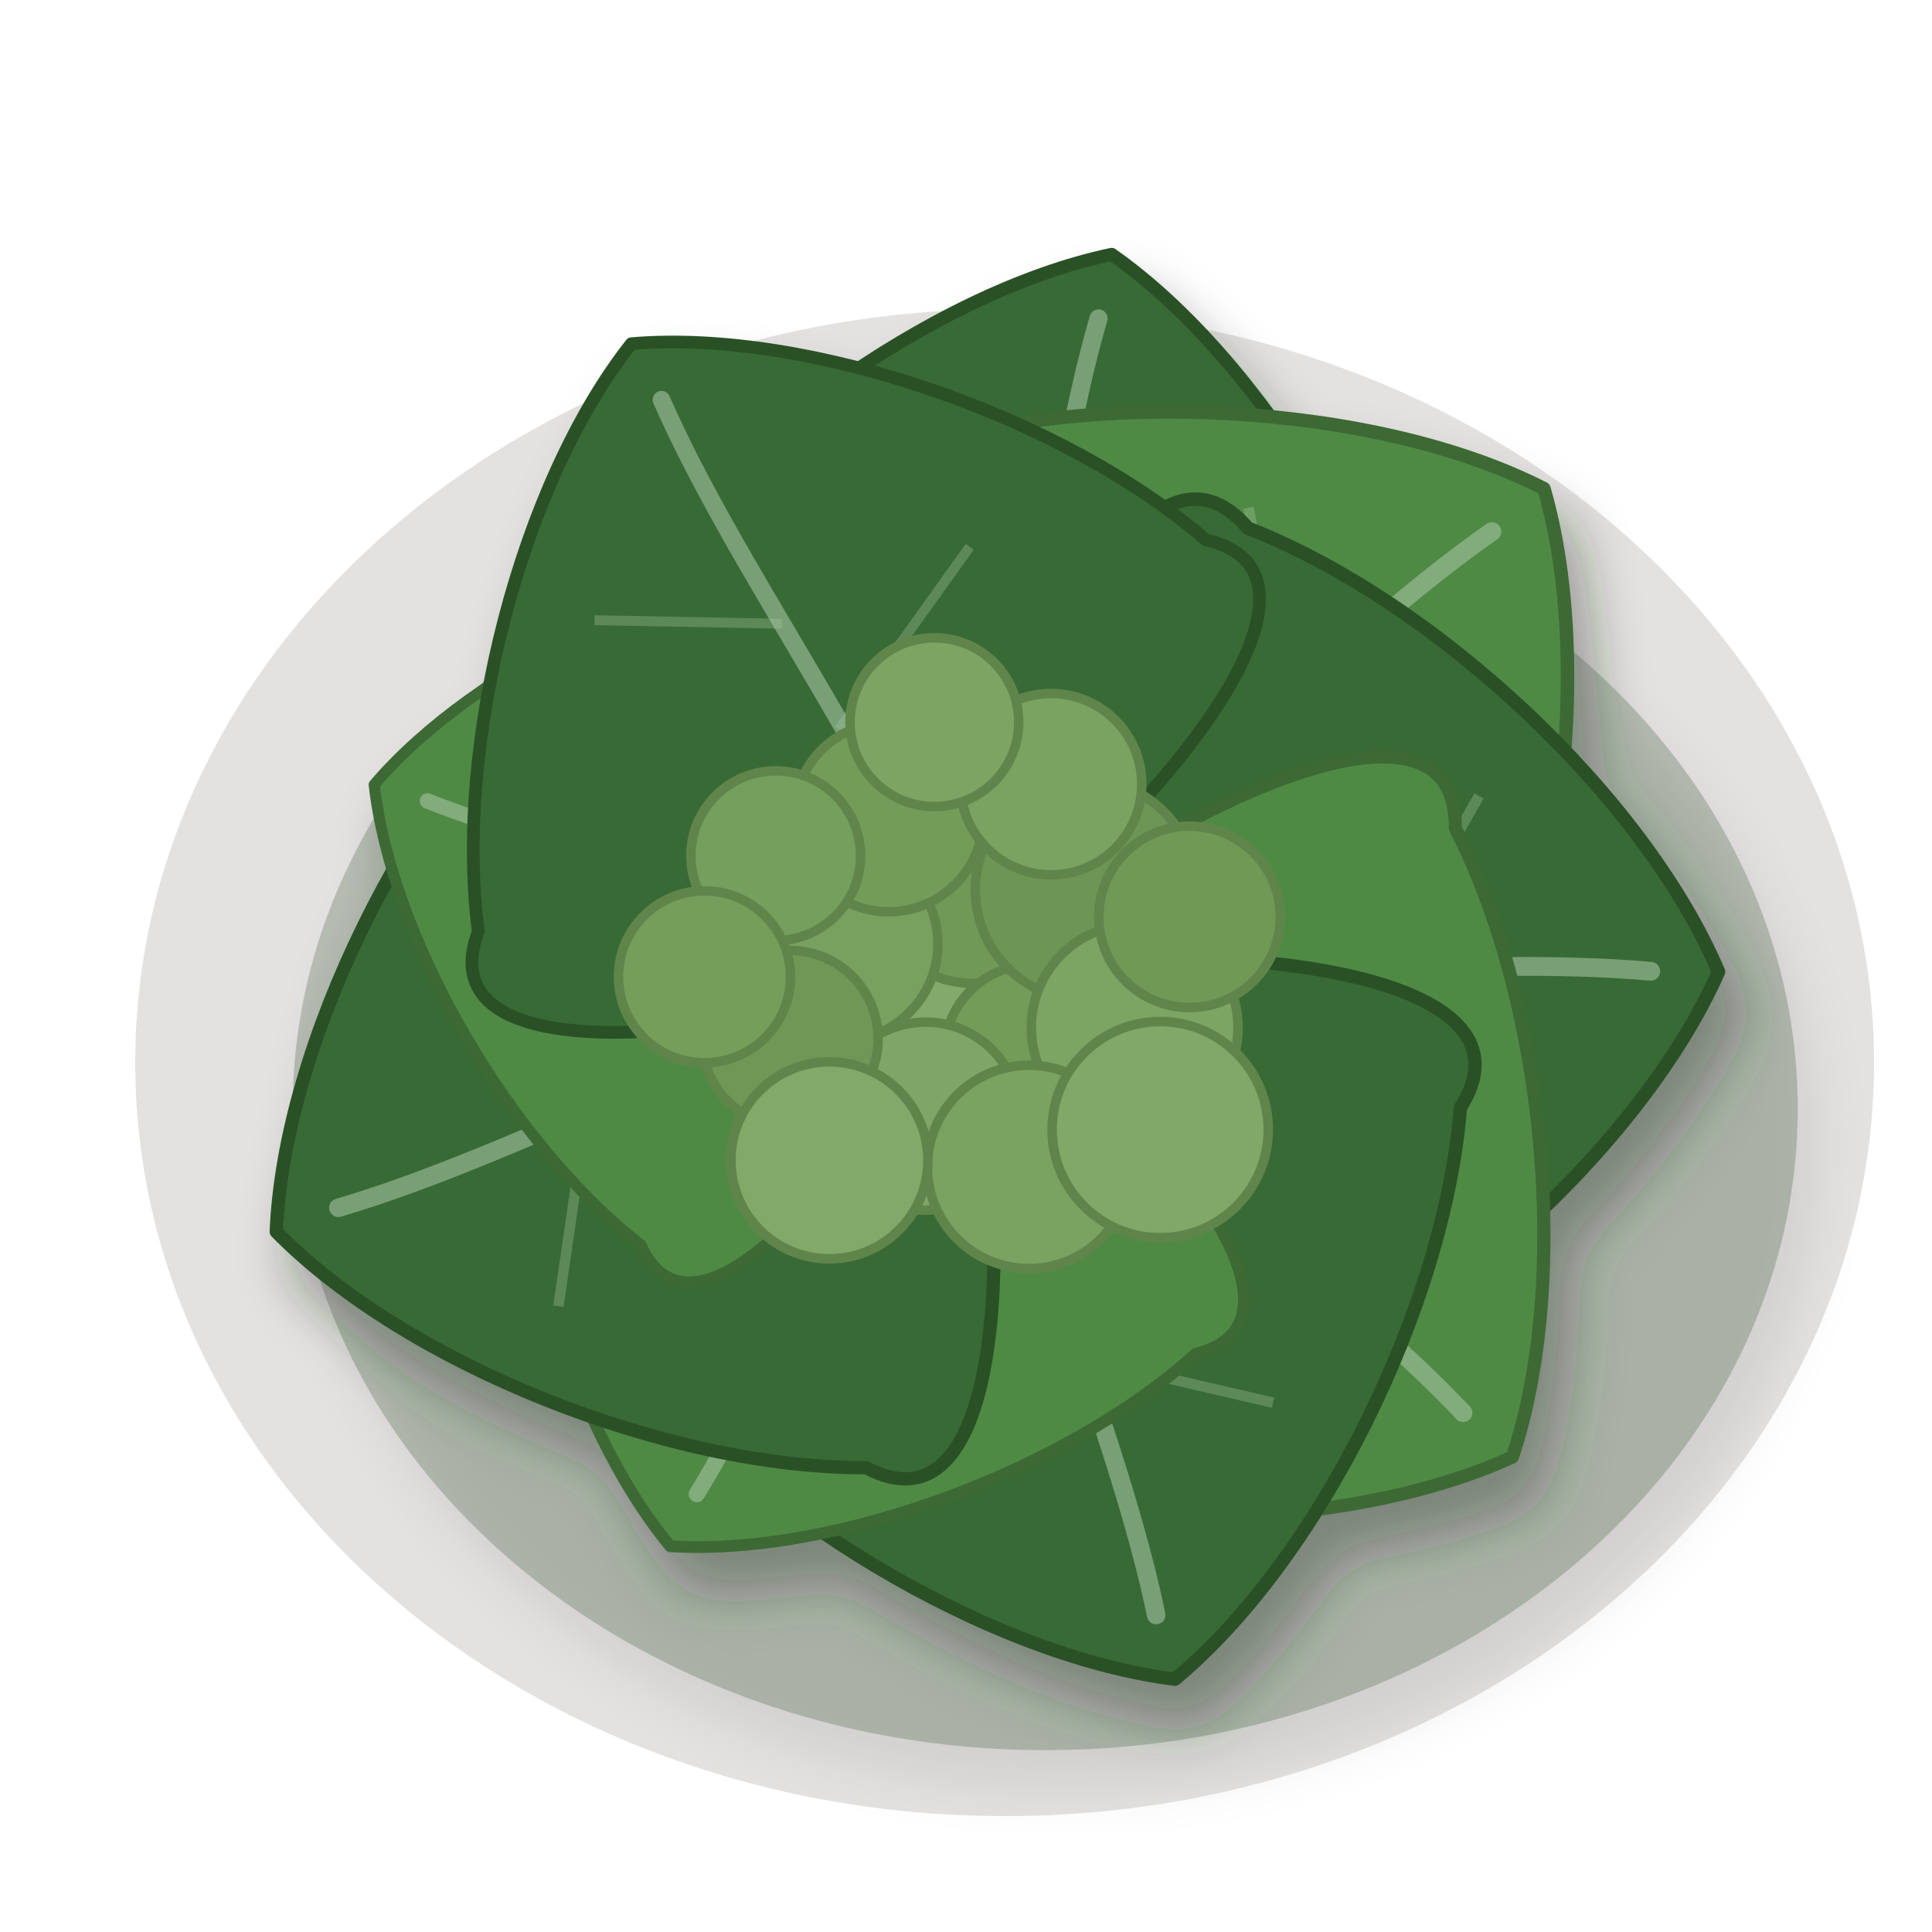
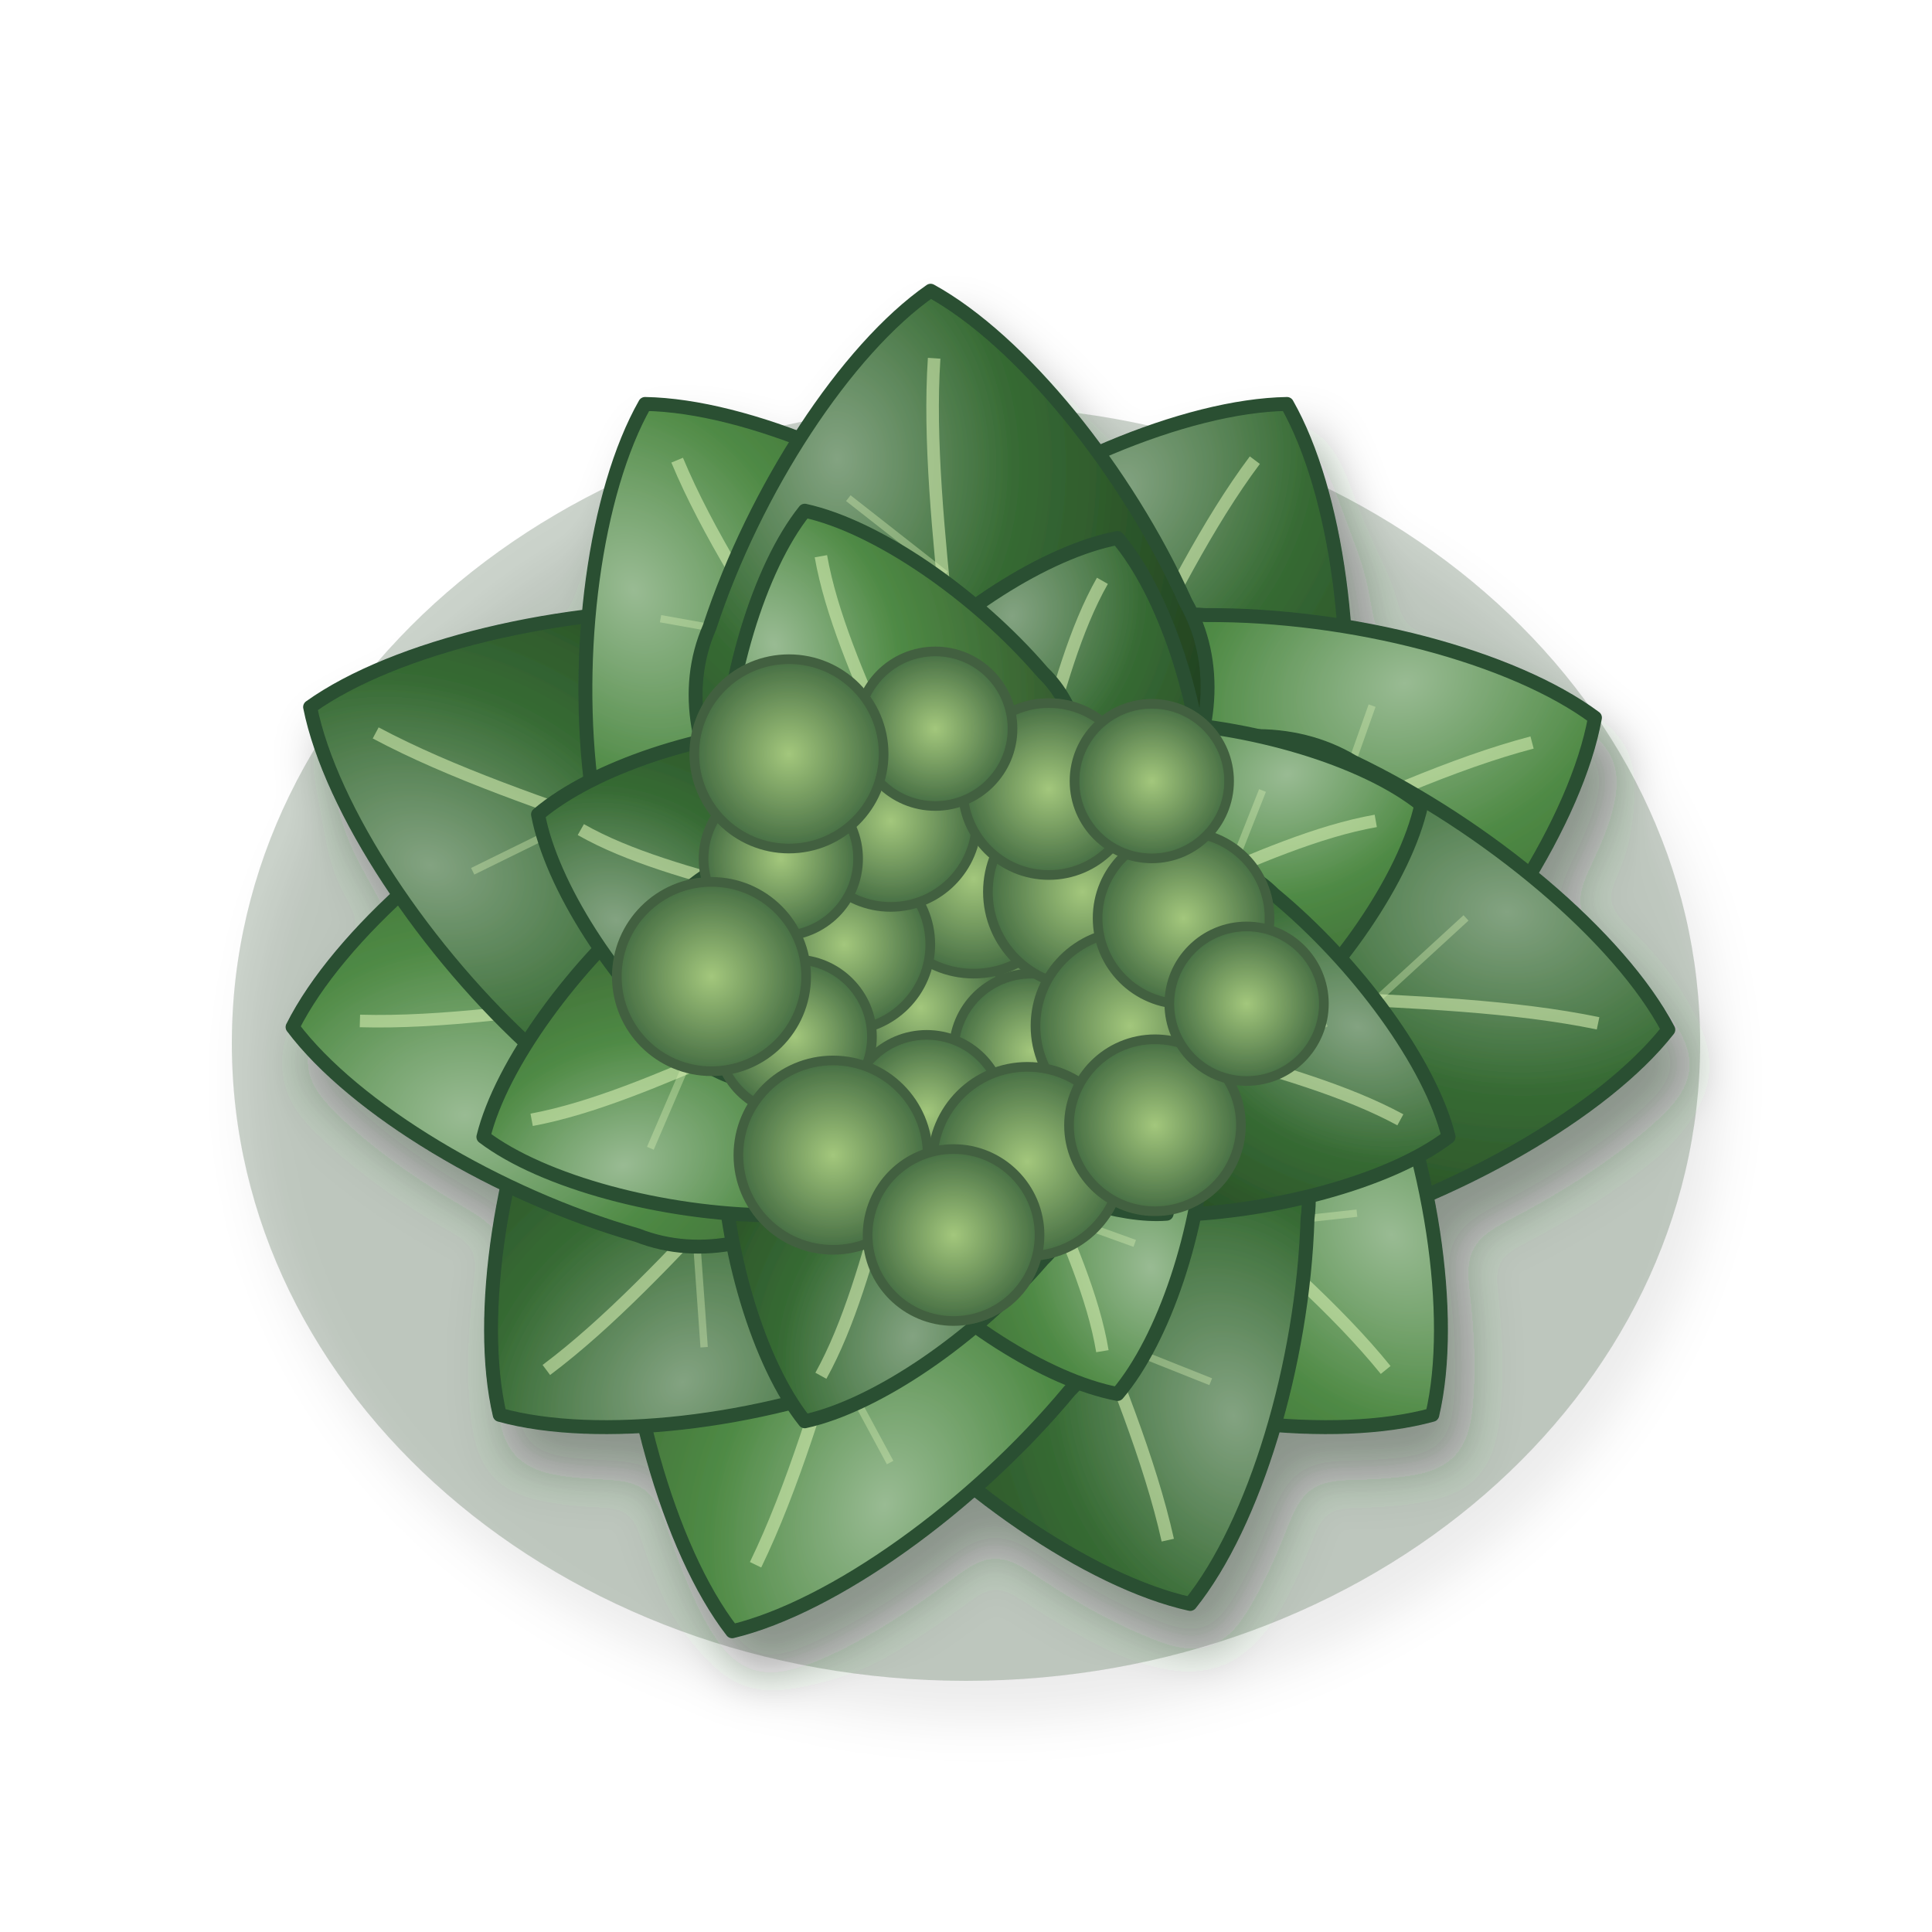
<svg xmlns="http://www.w3.org/2000/svg" viewBox="-50 -50 100 100" width="100" height="100" role="img" aria-label="Cavolo rosso">
-   <defs data-botanical-realism="v2">
-     <filter id="botanicalDepth" x="-28%" y="-28%" width="168%" height="176%" color-interpolation-filters="sRGB">
-       <feGaussianBlur in="SourceAlpha" stdDeviation="1.15" result="softAlpha" />
-       <feSpecularLighting in="softAlpha" surfaceScale="3.2" specularConstant="0.32" specularExponent="18" lighting-color="#fffbe8" result="specular">
-         <feDistantLight azimuth="225" elevation="58" />
-       </feSpecularLighting>
-       <feComposite in="specular" in2="SourceAlpha" operator="in" result="specularClipped" />
-       <feBlend in="SourceGraphic" in2="specularClipped" mode="screen" result="litPlant" />
-       <feDropShadow in="litPlant" dx="1.1" dy="2.1" stdDeviation="1.35" flood-color="#132315" flood-opacity="0.38" />
+   <defs>
+     <radialGradient id="leafA" cx="30%" cy="24%" r="82%">
+       <stop stop-color="#99bb93" />
+       <stop offset=".4" stop-color="#4f8a45" />
+       <stop offset="1" stop-color="#31562b" />
+     </radialGradient>
+     <radialGradient id="leafB" cx="30%" cy="24%" r="82%">
+       <stop stop-color="#83a381" />
+       <stop offset=".42" stop-color="#376b34" />
+       <stop offset="1" stop-color="#21401f" />
+     </radialGradient>
+     <radialGradient id="leafYoung">
+       <stop stop-color="#b9d0b5" />
+       <stop offset="1" stop-color="#4f8a45" />
+     </radialGradient>
+     <radialGradient id="fruitRed" cx="30%" cy="24%">
+       <stop stop-color="#ff9b83" />
+       <stop offset=".35" stop-color="#e34839" />
+       <stop offset="1" stop-color="#6d2026" />
+     </radialGradient>
+     <radialGradient id="fruitGreen" cx="30%" cy="24%">
+       <stop stop-color="#b6dc79" />
+       <stop offset=".4" stop-color="#5e9849" />
+       <stop offset="1" stop-color="#264a30" />
+     </radialGradient>
+     <radialGradient id="fruitOrange">
+       <stop stop-color="#ffd376" />
+       <stop offset=".42" stop-color="#e78934" />
+       <stop offset="1" stop-color="#7a321f" />
+     </radialGradient>
+     <radialGradient id="fruitPurple">
+       <stop stop-color="#c498ca" />
+       <stop offset=".42" stop-color="#70467e" />
+       <stop offset="1" stop-color="#2a193d" />
+     </radialGradient>
+     <radialGradient id="headGreen">
+       <stop stop-color="#a3c77c" />
+       <stop offset="1" stop-color="#456d43" />
+     </radialGradient>
+     <radialGradient id="headCream">
+       <stop stop-color="#fffcec" />
+       <stop offset="1" stop-color="#b8aa7b" />
+     </radialGradient>
+     <filter id="depth" x="-24%" y="-24%" width="160%" height="170%">
+       <feDropShadow dx="1" dy="2" stdDeviation="1.25" flood-color="#132315" flood-opacity=".38" />
    </filter>
  </defs>
-   <ellipse cx="2" cy="5" rx="45" ry="39" fill="#2f1d10" opacity=".13" />
-   <g class="plant-glyph plant-glyph--brassica" style="isolation:isolate;filter:url(#botanicalDepth)">
-     <ellipse cx="4.1" cy="7.38" rx="38.95" ry="33.21" fill="#112718" opacity="0.2" />
-     <g transform="rotate(11.56663)">
-       <path d="M0 0 C15.85 -3.008 27.61 -9.042 21.986 -13.911       C18.407 -23.309 8.692 -33.836 0 -37.596       C-8.692 -33.836 -18.407 -23.309 -21.986 -13.911       C-27.61 -9.042 -15.85 -3.008 0 0Z" fill="#376b34" stroke="#2a5128" stroke-width="0.677" stroke-linejoin="round" />
-       <path d="M0 -1 C1.023 -12.783 -0.767 -24.813 0 -34.212" fill="none" stroke="#a7c5a2" stroke-width="0.94" stroke-linecap="round" opacity=".58" />
-       <path d="M0 -14.286 L10.737 -19.55 M0 -20.678 L-8.692 -25.565" fill="none" stroke="#a7c5a2" stroke-width="0.526" opacity=".34" />
+   <g filter="url(#depth)" style="isolation:isolate">
+     <ellipse cy="4" rx="38" ry="33" fill="#122415" opacity=".2" />
+     <g transform="rotate(29.72727)">
+       <path d="M0 0 C10.234 -2.68 15.502 -11.39 12.341 -17.42 C9.632 -24.12 4.515 -30.82 0 -33.5 C-4.515 -30.82 -9.632 -24.12 -12.341 -17.42 C-15.502 -11.39 -10.234 -2.68 0 0Z" fill="url(#leafB)" stroke="#294f31" stroke-width=".72" stroke-linejoin="round" />
+       <path d="M0 -1 C1 -11.39 -1 -22.11 0 -30.15" fill="none" stroke="#d8efb2" stroke-width=".65" opacity=".58" />
+       <path d="M0 -14.07 L5.719 -18.425 M0 -19.43 L-4.816 -23.45" stroke="#d8efb2" stroke-width=".38" opacity=".38" />
    </g>
-     <g transform="rotate(50.44337)">
-       <path d="M0 0 C16.358 -3.104 28.495 -9.332 22.69 -14.356       C18.997 -24.056 8.971 -34.92 0 -38.8       C-8.971 -34.92 -18.997 -24.056 -22.69 -14.356       C-28.495 -9.332 -16.358 -3.104 0 0Z" fill="#4f8a45" stroke="#3c6934" stroke-width="0.698" stroke-linejoin="round" />
-       <path d="M0 -1 C1.055 -13.192 -0.792 -25.608 0 -35.308" fill="none" stroke="#a7c5a2" stroke-width="0.97" stroke-linecap="round" opacity=".58" />
-       <path d="M0 -14.744 L11.081 -20.176 M0 -21.34 L-8.971 -26.384" fill="none" stroke="#a7c5a2" stroke-width="0.543" opacity=".34" />
+     <g transform="rotate(68.45455)">
+       <path d="M0 0 C10.234 -2.8 15.502 -11.9 12.341 -18.2 C9.632 -25.2 4.515 -32.2 0 -35 C-4.515 -32.2 -9.632 -25.2 -12.341 -18.2 C-15.502 -11.9 -10.234 -2.8 0 0Z" fill="url(#leafA)" stroke="#294f31" stroke-width=".72" stroke-linejoin="round" />
+       <path d="M0 -1 C1 -11.9 -1 -23.1 0 -31.5" fill="none" stroke="#d8efb2" stroke-width=".65" opacity=".58" />
+       <path d="M0 -14.7 L5.719 -19.25 M0 -20.3 L-4.816 -24.5" stroke="#d8efb2" stroke-width=".38" opacity=".38" />
    </g>
-     <g transform="rotate(90.441)">
-       <path d="M0 0 C16.421 -3.116 28.605 -9.367 22.778 -14.411       C19.07 -24.149 9.005 -35.055 0 -38.95       C-9.005 -35.055 -19.07 -24.149 -22.778 -14.411       C-28.605 -9.367 -16.421 -3.116 0 0Z" fill="#376b34" stroke="#2a5128" stroke-width="0.701" stroke-linejoin="round" />
-       <path d="M0 -1 C1.059 -13.243 -0.795 -25.707 0 -35.444" fill="none" stroke="#a7c5a2" stroke-width="0.974" stroke-linecap="round" opacity=".58" />
-       <path d="M0 -14.801 L11.124 -20.254 M0 -21.422 L-9.005 -26.486" fill="none" stroke="#a7c5a2" stroke-width="0.545" opacity=".34" />
+     <g transform="rotate(95.18182)">
+       <path d="M0 0 C10.234 -2.92 15.502 -12.41 12.341 -18.98 C9.632 -26.28 4.515 -33.58 0 -36.5 C-4.515 -33.58 -9.632 -26.28 -12.341 -18.98 C-15.502 -12.41 -10.234 -2.92 0 0Z" fill="url(#leafB)" stroke="#294f31" stroke-width=".72" stroke-linejoin="round" />
+       <path d="M0 -1 C1 -12.41 -1 -24.09 0 -32.85" fill="none" stroke="#d8efb2" stroke-width=".65" opacity=".58" />
+       <path d="M0 -15.33 L5.719 -20.075 M0 -21.17 L-4.816 -25.55" stroke="#d8efb2" stroke-width=".38" opacity=".38" />
    </g>
-     <g transform="rotate(131.9479)">
-       <path d="M0 0 C16.03 -3.042 27.923 -9.144 22.235 -14.068       C18.615 -23.573 8.791 -34.219 0 -38.021       C-8.791 -34.219 -18.615 -23.573 -22.235 -14.068       C-27.923 -9.144 -16.03 -3.042 0 0Z" fill="#4f8a45" stroke="#3c6934" stroke-width="0.684" stroke-linejoin="round" />
-       <path d="M0 -1 C1.034 -12.927 -0.776 -25.094 0 -34.6" fill="none" stroke="#a7c5a2" stroke-width="0.951" stroke-linecap="round" opacity=".58" />
-       <path d="M0 -14.448 L10.859 -19.771 M0 -20.912 L-8.791 -25.855" fill="none" stroke="#a7c5a2" stroke-width="0.532" opacity=".34" />
+     <g transform="rotate(133.9091)">
+       <path d="M0 0 C10.234 -2.68 15.502 -11.39 12.341 -17.42 C9.632 -24.12 4.515 -30.82 0 -33.5 C-4.515 -30.82 -9.632 -24.12 -12.341 -17.42 C-15.502 -11.39 -10.234 -2.68 0 0Z" fill="url(#leafA)" stroke="#294f31" stroke-width=".72" stroke-linejoin="round" />
+       <path d="M0 -1 C1 -11.39 -1 -22.11 0 -30.15" fill="none" stroke="#d8efb2" stroke-width=".65" opacity=".58" />
+       <path d="M0 -14.07 L5.719 -18.425 M0 -19.43 L-4.816 -23.45" stroke="#d8efb2" stroke-width=".38" opacity=".38" />
    </g>
-     <g transform="rotate(163.6677)">
-       <path d="M0 0 C16.218 -3.077 28.25 -9.251 22.496 -14.233       C18.834 -23.85 8.894 -34.621 0 -38.467       C-8.894 -34.621 -18.834 -23.85 -22.496 -14.233       C-28.25 -9.251 -16.218 -3.077 0 0Z" fill="#376b34" stroke="#2a5128" stroke-width="0.692" stroke-linejoin="round" />
-       <path d="M0 -1 C1.046 -13.079 -0.785 -25.388 0 -35.005" fill="none" stroke="#a7c5a2" stroke-width="0.962" stroke-linecap="round" opacity=".58" />
-       <path d="M0 -14.618 L10.986 -20.003 M0 -21.157 L-8.894 -26.158" fill="none" stroke="#a7c5a2" stroke-width="0.539" opacity=".34" />
+     <g transform="rotate(160.6364)">
+       <path d="M0 0 C10.234 -2.8 15.502 -11.9 12.341 -18.2 C9.632 -25.2 4.515 -32.2 0 -35 C-4.515 -32.2 -9.632 -25.2 -12.341 -18.2 C-15.502 -11.9 -10.234 -2.8 0 0Z" fill="url(#leafB)" stroke="#294f31" stroke-width=".72" stroke-linejoin="round" />
+       <path d="M0 -1 C1 -11.9 -1 -23.1 0 -31.5" fill="none" stroke="#d8efb2" stroke-width=".65" opacity=".58" />
+       <path d="M0 -14.7 L5.719 -19.25 M0 -20.3 L-4.816 -24.5" stroke="#d8efb2" stroke-width=".38" opacity=".38" />
    </g>
-     <g transform="rotate(207.0112)">
-       <path d="M0 0 C14.212 -2.697 24.756 -8.107 19.713 -12.473       C16.504 -20.9 7.794 -30.339 0 -33.71       C-7.794 -30.339 -16.504 -20.9 -19.713 -12.473       C-24.756 -8.107 -14.212 -2.697 0 0Z" fill="#4f8a45" stroke="#3c6934" stroke-width="0.607" stroke-linejoin="round" />
-       <path d="M0 -1 C0.917 -11.461 -0.688 -22.248 0 -30.676" fill="none" stroke="#a7c5a2" stroke-width="0.843" stroke-linecap="round" opacity=".58" />
-       <path d="M0 -12.81 L9.628 -17.529 M0 -18.54 L-7.794 -22.923" fill="none" stroke="#a7c5a2" stroke-width="0.472" opacity=".34" />
+     <g transform="rotate(199.3636)">
+       <path d="M0 0 C10.234 -2.92 15.502 -12.41 12.341 -18.98 C9.632 -26.28 4.515 -33.58 0 -36.5 C-4.515 -33.58 -9.632 -26.28 -12.341 -18.98 C-15.502 -12.41 -10.234 -2.92 0 0Z" fill="url(#leafA)" stroke="#294f31" stroke-width=".72" stroke-linejoin="round" />
+       <path d="M0 -1 C1 -12.41 -1 -24.09 0 -32.85" fill="none" stroke="#d8efb2" stroke-width=".65" opacity=".58" />
+       <path d="M0 -15.33 L5.719 -20.075 M0 -21.17 L-4.816 -25.55" stroke="#d8efb2" stroke-width=".38" opacity=".38" />
    </g>
-     <g transform="rotate(248.9298)">
-       <path d="M0 0 C16.13 -3.061 28.097 -9.201 22.373 -14.156       C18.731 -23.72 8.845 -34.433 0 -38.258       C-8.845 -34.433 -18.731 -23.72 -22.373 -14.156       C-28.097 -9.201 -16.13 -3.061 0 0Z" fill="#376b34" stroke="#2a5128" stroke-width="0.689" stroke-linejoin="round" />
-       <path d="M0 -1 C1.041 -13.008 -0.78 -25.251 0 -34.815" fill="none" stroke="#a7c5a2" stroke-width="0.956" stroke-linecap="round" opacity=".58" />
-       <path d="M0 -14.538 L10.927 -19.894 M0 -21.042 L-8.845 -26.016" fill="none" stroke="#a7c5a2" stroke-width="0.536" opacity=".34" />
+     <g transform="rotate(226.0909)">
+       <path d="M0 0 C10.234 -2.68 15.502 -11.39 12.341 -17.42 C9.632 -24.12 4.515 -30.82 0 -33.5 C-4.515 -30.82 -9.632 -24.12 -12.341 -17.42 C-15.502 -11.39 -10.234 -2.68 0 0Z" fill="url(#leafB)" stroke="#294f31" stroke-width=".72" stroke-linejoin="round" />
+       <path d="M0 -1 C1 -11.39 -1 -22.11 0 -30.15" fill="none" stroke="#d8efb2" stroke-width=".65" opacity=".58" />
+       <path d="M0 -14.07 L5.719 -18.425 M0 -19.43 L-4.816 -23.45" stroke="#d8efb2" stroke-width=".38" opacity=".38" />
    </g>
-     <g transform="rotate(287.0354)">
-       <path d="M0 0 C13.506 -2.563 23.527 -7.705 18.734 -11.853       C15.685 -19.862 7.407 -28.832 0 -32.036       C-7.407 -28.832 -15.685 -19.862 -18.734 -11.853       C-23.527 -7.705 -13.506 -2.563 0 0Z" fill="#4f8a45" stroke="#3c6934" stroke-width="0.577" stroke-linejoin="round" />
-       <path d="M0 -1 C0.871 -10.892 -0.654 -21.143 0 -29.152" fill="none" stroke="#a7c5a2" stroke-width="0.801" stroke-linecap="round" opacity=".58" />
-       <path d="M0 -12.174 L9.149 -16.659 M0 -17.62 L-7.407 -21.784" fill="none" stroke="#a7c5a2" stroke-width="0.448" opacity=".34" />
+     <g transform="rotate(264.8182)">
+       <path d="M0 0 C10.234 -2.8 15.502 -11.9 12.341 -18.2 C9.632 -25.2 4.515 -32.2 0 -35 C-4.515 -32.2 -9.632 -25.2 -12.341 -18.2 C-15.502 -11.9 -10.234 -2.8 0 0Z" fill="url(#leafA)" stroke="#294f31" stroke-width=".72" stroke-linejoin="round" />
+       <path d="M0 -1 C1 -11.9 -1 -23.1 0 -31.5" fill="none" stroke="#d8efb2" stroke-width=".65" opacity=".58" />
+       <path d="M0 -14.7 L5.719 -19.25 M0 -20.3 L-4.816 -24.5" stroke="#d8efb2" stroke-width=".38" opacity=".38" />
    </g>
-     <g transform="rotate(331.7296)">
-       <path d="M0 0 C15.419 -2.926 26.858 -8.796 21.387 -13.532       C17.906 -22.675 8.455 -32.915 0 -36.572       C-8.455 -32.915 -17.906 -22.675 -21.387 -13.532       C-26.858 -8.796 -15.419 -2.926 0 0Z" fill="#376b34" stroke="#2a5128" stroke-width="0.658" stroke-linejoin="round" />
-       <path d="M0 -1 C0.995 -12.434 -0.746 -24.137 0 -33.28" fill="none" stroke="#a7c5a2" stroke-width="0.914" stroke-linecap="round" opacity=".58" />
-       <path d="M0 -13.897 L10.445 -19.017 M0 -20.114 L-8.455 -24.869" fill="none" stroke="#a7c5a2" stroke-width="0.512" opacity=".34" />
+     <g transform="rotate(291.5455)">
+       <path d="M0 0 C10.234 -2.92 15.502 -12.41 12.341 -18.98 C9.632 -26.28 4.515 -33.58 0 -36.5 C-4.515 -33.58 -9.632 -26.28 -12.341 -18.98 C-15.502 -12.41 -10.234 -2.92 0 0Z" fill="url(#leafB)" stroke="#294f31" stroke-width=".72" stroke-linejoin="round" />
+       <path d="M0 -1 C1 -12.41 -1 -24.09 0 -32.85" fill="none" stroke="#d8efb2" stroke-width=".65" opacity=".58" />
+       <path d="M0 -15.33 L5.719 -20.075 M0 -21.17 L-4.816 -25.55" stroke="#d8efb2" stroke-width=".38" opacity=".38" />
    </g>
-     <circle cx="0" cy="0" r="5.814" fill="#719a57" stroke="#61854c" stroke-width="0.492" />
-     <circle cx="-2.423" cy="2.219" r="4.257" fill="#83a96c" stroke="#61854c" stroke-width="0.492" />
-     <circle cx="0.406" cy="-4.629" r="5.531" fill="#709857" stroke="#61854c" stroke-width="0.492" />
-     <circle cx="3.463" cy="4.516" r="4.581" fill="#739c59" stroke="#61854c" stroke-width="0.492" />
-     <circle cx="-6.471" cy="-1.145" r="5.014" fill="#78a05e" stroke="#61854c" stroke-width="0.492" />
-     <circle cx="6.199" cy="-3.943" r="5.716" fill="#6d9555" stroke="#61854c" stroke-width="0.492" />
-     <circle cx="-2.089" cy="7.772" r="4.866" fill="#7fa667" stroke="#61854c" stroke-width="0.492" />
-     <circle cx="-4.007" cy="-7.715" r="4.907" fill="#739c59" stroke="#61854c" stroke-width="0.492" />
-     <circle cx="8.73" cy="3.188" r="5.35" fill="#7ca464" stroke="#61854c" stroke-width="0.492" />
-     <circle cx="-9.111" cy="3.761" r="4.563" fill="#6f9756" stroke="#61854c" stroke-width="0.492" />
-     <circle cx="4.404" cy="-9.411" r="4.692" fill="#7aa261" stroke="#61854c" stroke-width="0.492" />
-     <circle cx="3.262" cy="10.398" r="5.263" fill="#7aa261" stroke="#61854c" stroke-width="0.492" />
-     <circle cx="-9.848" cy="-5.707" r="4.392" fill="#759f5b" stroke="#61854c" stroke-width="0.492" />
-     <circle cx="11.57" cy="-2.544" r="4.693" fill="#709957" stroke="#61854c" stroke-width="0.492" />
-     <circle cx="-7.07" cy="10.058" r="5.098" fill="#82a86b" stroke="#61854c" stroke-width="0.492" />
-     <circle cx="-1.636" cy="-12.62" r="4.366" fill="#7da464" stroke="#61854c" stroke-width="0.492" />
-     <circle cx="10.05" cy="8.469" r="5.594" fill="#81a769" stroke="#61854c" stroke-width="0.492" />
-     <circle cx="-13.536" cy="0.56" r="4.45" fill="#749e5a" stroke="#61854c" stroke-width="0.492" />
+     <g transform="rotate(330.2727)">
+       <path d="M0 0 C10.234 -2.68 15.502 -11.39 12.341 -17.42 C9.632 -24.12 4.515 -30.82 0 -33.5 C-4.515 -30.82 -9.632 -24.12 -12.341 -17.42 C-15.502 -11.39 -10.234 -2.68 0 0Z" fill="url(#leafA)" stroke="#294f31" stroke-width=".72" stroke-linejoin="round" />
+       <path d="M0 -1 C1 -11.39 -1 -22.11 0 -30.15" fill="none" stroke="#d8efb2" stroke-width=".65" opacity=".58" />
+       <path d="M0 -14.07 L5.719 -18.425 M0 -19.43 L-4.816 -23.45" stroke="#d8efb2" stroke-width=".38" opacity=".38" />
+     </g>
+     <g transform="rotate(357)">
+       <path d="M0 0 C10.234 -2.8 15.502 -11.9 12.341 -18.2 C9.632 -25.2 4.515 -32.2 0 -35 C-4.515 -32.2 -9.632 -25.2 -12.341 -18.2 C-15.502 -11.9 -10.234 -2.8 0 0Z" fill="url(#leafB)" stroke="#294f31" stroke-width=".72" stroke-linejoin="round" />
+       <path d="M0 -1 C1 -11.9 -1 -23.1 0 -31.5" fill="none" stroke="#d8efb2" stroke-width=".65" opacity=".58" />
+       <path d="M0 -14.7 L5.719 -19.25 M0 -20.3 L-4.816 -24.5" stroke="#d8efb2" stroke-width=".38" opacity=".38" />
+     </g>
+     <g transform="rotate(19.5)">
+       <path d="M0 0 C7.31 -1.88 11.072 -7.99 8.815 -12.22 C6.88 -16.92 3.225 -21.62 0 -23.5 C-3.225 -21.62 -6.88 -16.92 -8.815 -12.22 C-11.072 -7.99 -7.31 -1.88 0 0Z" fill="url(#leafB)" stroke="#294f31" stroke-width=".72" stroke-linejoin="round" />
+       <path d="M0 -1 C1 -7.99 -1 -15.51 0 -21.15" fill="none" stroke="#d8efb2" stroke-width=".65" opacity=".58" />
+       <path d="M0 -9.87 L4.085 -12.925 M0 -13.63 L-3.44 -16.45" stroke="#d8efb2" stroke-width=".38" opacity=".38" />
+     </g>
+     <g transform="rotate(70.5)">
+       <path d="M0 0 C7.31 -2 11.072 -8.5 8.815 -13 C6.88 -18 3.225 -23 0 -25 C-3.225 -23 -6.88 -18 -8.815 -13 C-11.072 -8.5 -7.31 -2 0 0Z" fill="url(#leafA)" stroke="#294f31" stroke-width=".72" stroke-linejoin="round" />
+       <path d="M0 -1 C1 -8.5 -1 -16.5 0 -22.5" fill="none" stroke="#d8efb2" stroke-width=".65" opacity=".58" />
+       <path d="M0 -10.5 L4.085 -13.75 M0 -14.5 L-3.44 -17.5" stroke="#d8efb2" stroke-width=".38" opacity=".38" />
+     </g>
+     <g transform="rotate(109.5)">
+       <path d="M0 0 C7.31 -2.12 11.072 -9.01 8.815 -13.78 C6.88 -19.08 3.225 -24.38 0 -26.5 C-3.225 -24.38 -6.88 -19.08 -8.815 -13.78 C-11.072 -9.01 -7.31 -2.12 0 0Z" fill="url(#leafB)" stroke="#294f31" stroke-width=".72" stroke-linejoin="round" />
+       <path d="M0 -1 C1 -9.01 -1 -17.49 0 -23.85" fill="none" stroke="#d8efb2" stroke-width=".65" opacity=".58" />
+       <path d="M0 -11.13 L4.085 -14.575 M0 -15.37 L-3.44 -18.55" stroke="#d8efb2" stroke-width=".38" opacity=".38" />
+     </g>
+     <g transform="rotate(160.5)">
+       <path d="M0 0 C7.31 -1.88 11.072 -7.99 8.815 -12.22 C6.88 -16.92 3.225 -21.62 0 -23.5 C-3.225 -21.62 -6.88 -16.92 -8.815 -12.22 C-11.072 -7.99 -7.31 -1.88 0 0Z" fill="url(#leafA)" stroke="#294f31" stroke-width=".72" stroke-linejoin="round" />
+       <path d="M0 -1 C1 -7.99 -1 -15.51 0 -21.15" fill="none" stroke="#d8efb2" stroke-width=".65" opacity=".58" />
+       <path d="M0 -9.87 L4.085 -12.925 M0 -13.63 L-3.44 -16.45" stroke="#d8efb2" stroke-width=".38" opacity=".38" />
+     </g>
+     <g transform="rotate(199.5)">
+       <path d="M0 0 C7.31 -2 11.072 -8.5 8.815 -13 C6.88 -18 3.225 -23 0 -25 C-3.225 -23 -6.88 -18 -8.815 -13 C-11.072 -8.5 -7.31 -2 0 0Z" fill="url(#leafB)" stroke="#294f31" stroke-width=".72" stroke-linejoin="round" />
+       <path d="M0 -1 C1 -8.5 -1 -16.5 0 -22.5" fill="none" stroke="#d8efb2" stroke-width=".65" opacity=".58" />
+       <path d="M0 -10.5 L4.085 -13.75 M0 -14.5 L-3.44 -17.5" stroke="#d8efb2" stroke-width=".38" opacity=".38" />
+     </g>
+     <g transform="rotate(250.5)">
+       <path d="M0 0 C7.31 -2.12 11.072 -9.01 8.815 -13.78 C6.88 -19.08 3.225 -24.38 0 -26.5 C-3.225 -24.38 -6.88 -19.08 -8.815 -13.78 C-11.072 -9.01 -7.31 -2.12 0 0Z" fill="url(#leafA)" stroke="#294f31" stroke-width=".72" stroke-linejoin="round" />
+       <path d="M0 -1 C1 -9.01 -1 -17.49 0 -23.85" fill="none" stroke="#d8efb2" stroke-width=".65" opacity=".58" />
+       <path d="M0 -11.13 L4.085 -14.575 M0 -15.37 L-3.44 -18.55" stroke="#d8efb2" stroke-width=".38" opacity=".38" />
+     </g>
+     <g transform="rotate(289.5)">
+       <path d="M0 0 C7.31 -1.88 11.072 -7.99 8.815 -12.22 C6.88 -16.92 3.225 -21.62 0 -23.5 C-3.225 -21.62 -6.88 -16.92 -8.815 -12.22 C-11.072 -7.99 -7.31 -1.88 0 0Z" fill="url(#leafB)" stroke="#294f31" stroke-width=".72" stroke-linejoin="round" />
+       <path d="M0 -1 C1 -7.99 -1 -15.51 0 -21.15" fill="none" stroke="#d8efb2" stroke-width=".65" opacity=".58" />
+       <path d="M0 -9.87 L4.085 -12.925 M0 -13.63 L-3.44 -16.45" stroke="#d8efb2" stroke-width=".38" opacity=".38" />
+     </g>
+     <g transform="rotate(340.5)">
+       <path d="M0 0 C7.31 -2 11.072 -8.5 8.815 -13 C6.88 -18 3.225 -23 0 -25 C-3.225 -23 -6.88 -18 -8.815 -13 C-11.072 -8.5 -7.31 -2 0 0Z" fill="url(#leafA)" stroke="#294f31" stroke-width=".72" stroke-linejoin="round" />
+       <path d="M0 -1 C1 -8.5 -1 -16.5 0 -22.5" fill="none" stroke="#d8efb2" stroke-width=".65" opacity=".58" />
+       <path d="M0 -10.5 L4.085 -13.75 M0 -14.5 L-3.44 -17.5" stroke="#d8efb2" stroke-width=".38" opacity=".38" />
+     </g>
+     <g transform="rotate(-3)">
+       <path d="M0 0 C4.386 -1.08 6.644 -4.59 5.289 -7.02 C4.128 -9.72 1.935 -12.42 0 -13.5 C-1.935 -12.42 -4.128 -9.72 -5.289 -7.02 C-6.644 -4.59 -4.386 -1.08 0 0Z" fill="url(#leafB)" stroke="#294f31" stroke-width=".72" stroke-linejoin="round" />
+       <path d="M0 -1 C1 -4.59 -1 -8.91 0 -12.15" fill="none" stroke="#d8efb2" stroke-width=".65" opacity=".58" />
+       <path d="M0 -5.67 L2.451 -7.425 M0 -7.83 L-2.064 -9.45" stroke="#d8efb2" stroke-width=".38" opacity=".38" />
+     </g>
+     <g transform="rotate(75)">
+       <path d="M0 0 C4.386 -1.2 6.644 -5.1 5.289 -7.8 C4.128 -10.8 1.935 -13.8 0 -15 C-1.935 -13.8 -4.128 -10.8 -5.289 -7.8 C-6.644 -5.1 -4.386 -1.2 0 0Z" fill="url(#leafA)" stroke="#294f31" stroke-width=".72" stroke-linejoin="round" />
+       <path d="M0 -1 C1 -5.1 -1 -9.9 0 -13.5" fill="none" stroke="#d8efb2" stroke-width=".65" opacity=".58" />
+       <path d="M0 -6.3 L2.451 -8.25 M0 -8.7 L-2.064 -10.5" stroke="#d8efb2" stroke-width=".38" opacity=".38" />
+     </g>
+     <g transform="rotate(141)">
+       <path d="M0 0 C4.386 -1.32 6.644 -5.61 5.289 -8.58 C4.128 -11.88 1.935 -15.18 0 -16.5 C-1.935 -15.18 -4.128 -11.88 -5.289 -8.58 C-6.644 -5.61 -4.386 -1.32 0 0Z" fill="url(#leafB)" stroke="#294f31" stroke-width=".72" stroke-linejoin="round" />
+       <path d="M0 -1 C1 -5.61 -1 -10.89 0 -14.85" fill="none" stroke="#d8efb2" stroke-width=".65" opacity=".58" />
+       <path d="M0 -6.93 L2.451 -9.075 M0 -9.57 L-2.064 -11.55" stroke="#d8efb2" stroke-width=".38" opacity=".38" />
+     </g>
+     <g transform="rotate(219)">
+       <path d="M0 0 C4.386 -1.08 6.644 -4.59 5.289 -7.02 C4.128 -9.72 1.935 -12.42 0 -13.5 C-1.935 -12.42 -4.128 -9.72 -5.289 -7.02 C-6.644 -4.59 -4.386 -1.08 0 0Z" fill="url(#leafA)" stroke="#294f31" stroke-width=".72" stroke-linejoin="round" />
+       <path d="M0 -1 C1 -4.59 -1 -8.91 0 -12.15" fill="none" stroke="#d8efb2" stroke-width=".65" opacity=".58" />
+       <path d="M0 -5.67 L2.451 -7.425 M0 -7.83 L-2.064 -9.45" stroke="#d8efb2" stroke-width=".38" opacity=".38" />
+     </g>
+     <g transform="rotate(285)">
+       <path d="M0 0 C4.386 -1.2 6.644 -5.1 5.289 -7.8 C4.128 -10.8 1.935 -13.8 0 -15 C-1.935 -13.8 -4.128 -10.8 -5.289 -7.8 C-6.644 -5.1 -4.386 -1.2 0 0Z" fill="url(#leafB)" stroke="#294f31" stroke-width=".72" stroke-linejoin="round" />
+       <path d="M0 -1 C1 -5.1 -1 -9.9 0 -13.5" fill="none" stroke="#d8efb2" stroke-width=".65" opacity=".58" />
+       <path d="M0 -6.3 L2.451 -8.25 M0 -8.7 L-2.064 -10.5" stroke="#d8efb2" stroke-width=".38" opacity=".38" />
+     </g>
+     <circle cx="0" cy="0" r="4" fill="url(#headGreen)" stroke="#42613f" stroke-width=".5" />
+     <circle cx="-2.358" cy="2.16" r="4.45" fill="url(#headGreen)" stroke="#42613f" stroke-width=".5" />
+     <circle cx="0.395" cy="-4.505" r="4.9" fill="url(#headGreen)" stroke="#42613f" stroke-width=".5" />
+     <circle cx="3.37" cy="4.396" r="4" fill="url(#headGreen)" stroke="#42613f" stroke-width=".5" />
+     <circle cx="-6.298" cy="-1.114" r="4.45" fill="url(#headGreen)" stroke="#42613f" stroke-width=".5" />
+     <circle cx="6.034" cy="-3.838" r="4.9" fill="url(#headGreen)" stroke="#42613f" stroke-width=".5" />
+     <circle cx="-2.033" cy="7.565" r="4" fill="url(#headGreen)" stroke="#42613f" stroke-width=".5" />
+     <circle cx="-3.9" cy="-7.509" r="4.45" fill="url(#headGreen)" stroke="#42613f" stroke-width=".5" />
+     <circle cx="8.497" cy="3.103" r="4.9" fill="url(#headGreen)" stroke="#42613f" stroke-width=".5" />
+     <circle cx="-8.868" cy="3.661" r="4" fill="url(#headGreen)" stroke="#42613f" stroke-width=".5" />
+     <circle cx="4.286" cy="-9.16" r="4.45" fill="url(#headGreen)" stroke="#42613f" stroke-width=".5" />
+     <circle cx="3.175" cy="10.12" r="4.9" fill="url(#headGreen)" stroke="#42613f" stroke-width=".5" />
+     <circle cx="-9.585" cy="-5.554" r="4" fill="url(#headGreen)" stroke="#42613f" stroke-width=".5" />
+     <circle cx="11.262" cy="-2.476" r="4.45" fill="url(#headGreen)" stroke="#42613f" stroke-width=".5" />
+     <circle cx="-6.881" cy="9.789" r="4.9" fill="url(#headGreen)" stroke="#42613f" stroke-width=".5" />
+     <circle cx="-1.592" cy="-12.283" r="4" fill="url(#headGreen)" stroke="#42613f" stroke-width=".5" />
+     <circle cx="9.782" cy="8.243" r="4.45" fill="url(#headGreen)" stroke="#42613f" stroke-width=".5" />
+     <circle cx="-13.174" cy="0.546" r="4.9" fill="url(#headGreen)" stroke="#42613f" stroke-width=".5" />
+     <circle cx="9.617" cy="-9.571" r="4" fill="url(#headGreen)" stroke="#42613f" stroke-width=".5" />
+     <circle cx="-0.643" cy="13.925" r="4.45" fill="url(#headGreen)" stroke="#42613f" stroke-width=".5" />
+     <circle cx="-9.164" cy="-10.98" r="4.9" fill="url(#headGreen)" stroke="#42613f" stroke-width=".5" />
+     <circle cx="14.524" cy="1.953" r="4" fill="url(#headGreen)" stroke="#42613f" stroke-width=".5" />
  </g>
</svg>
